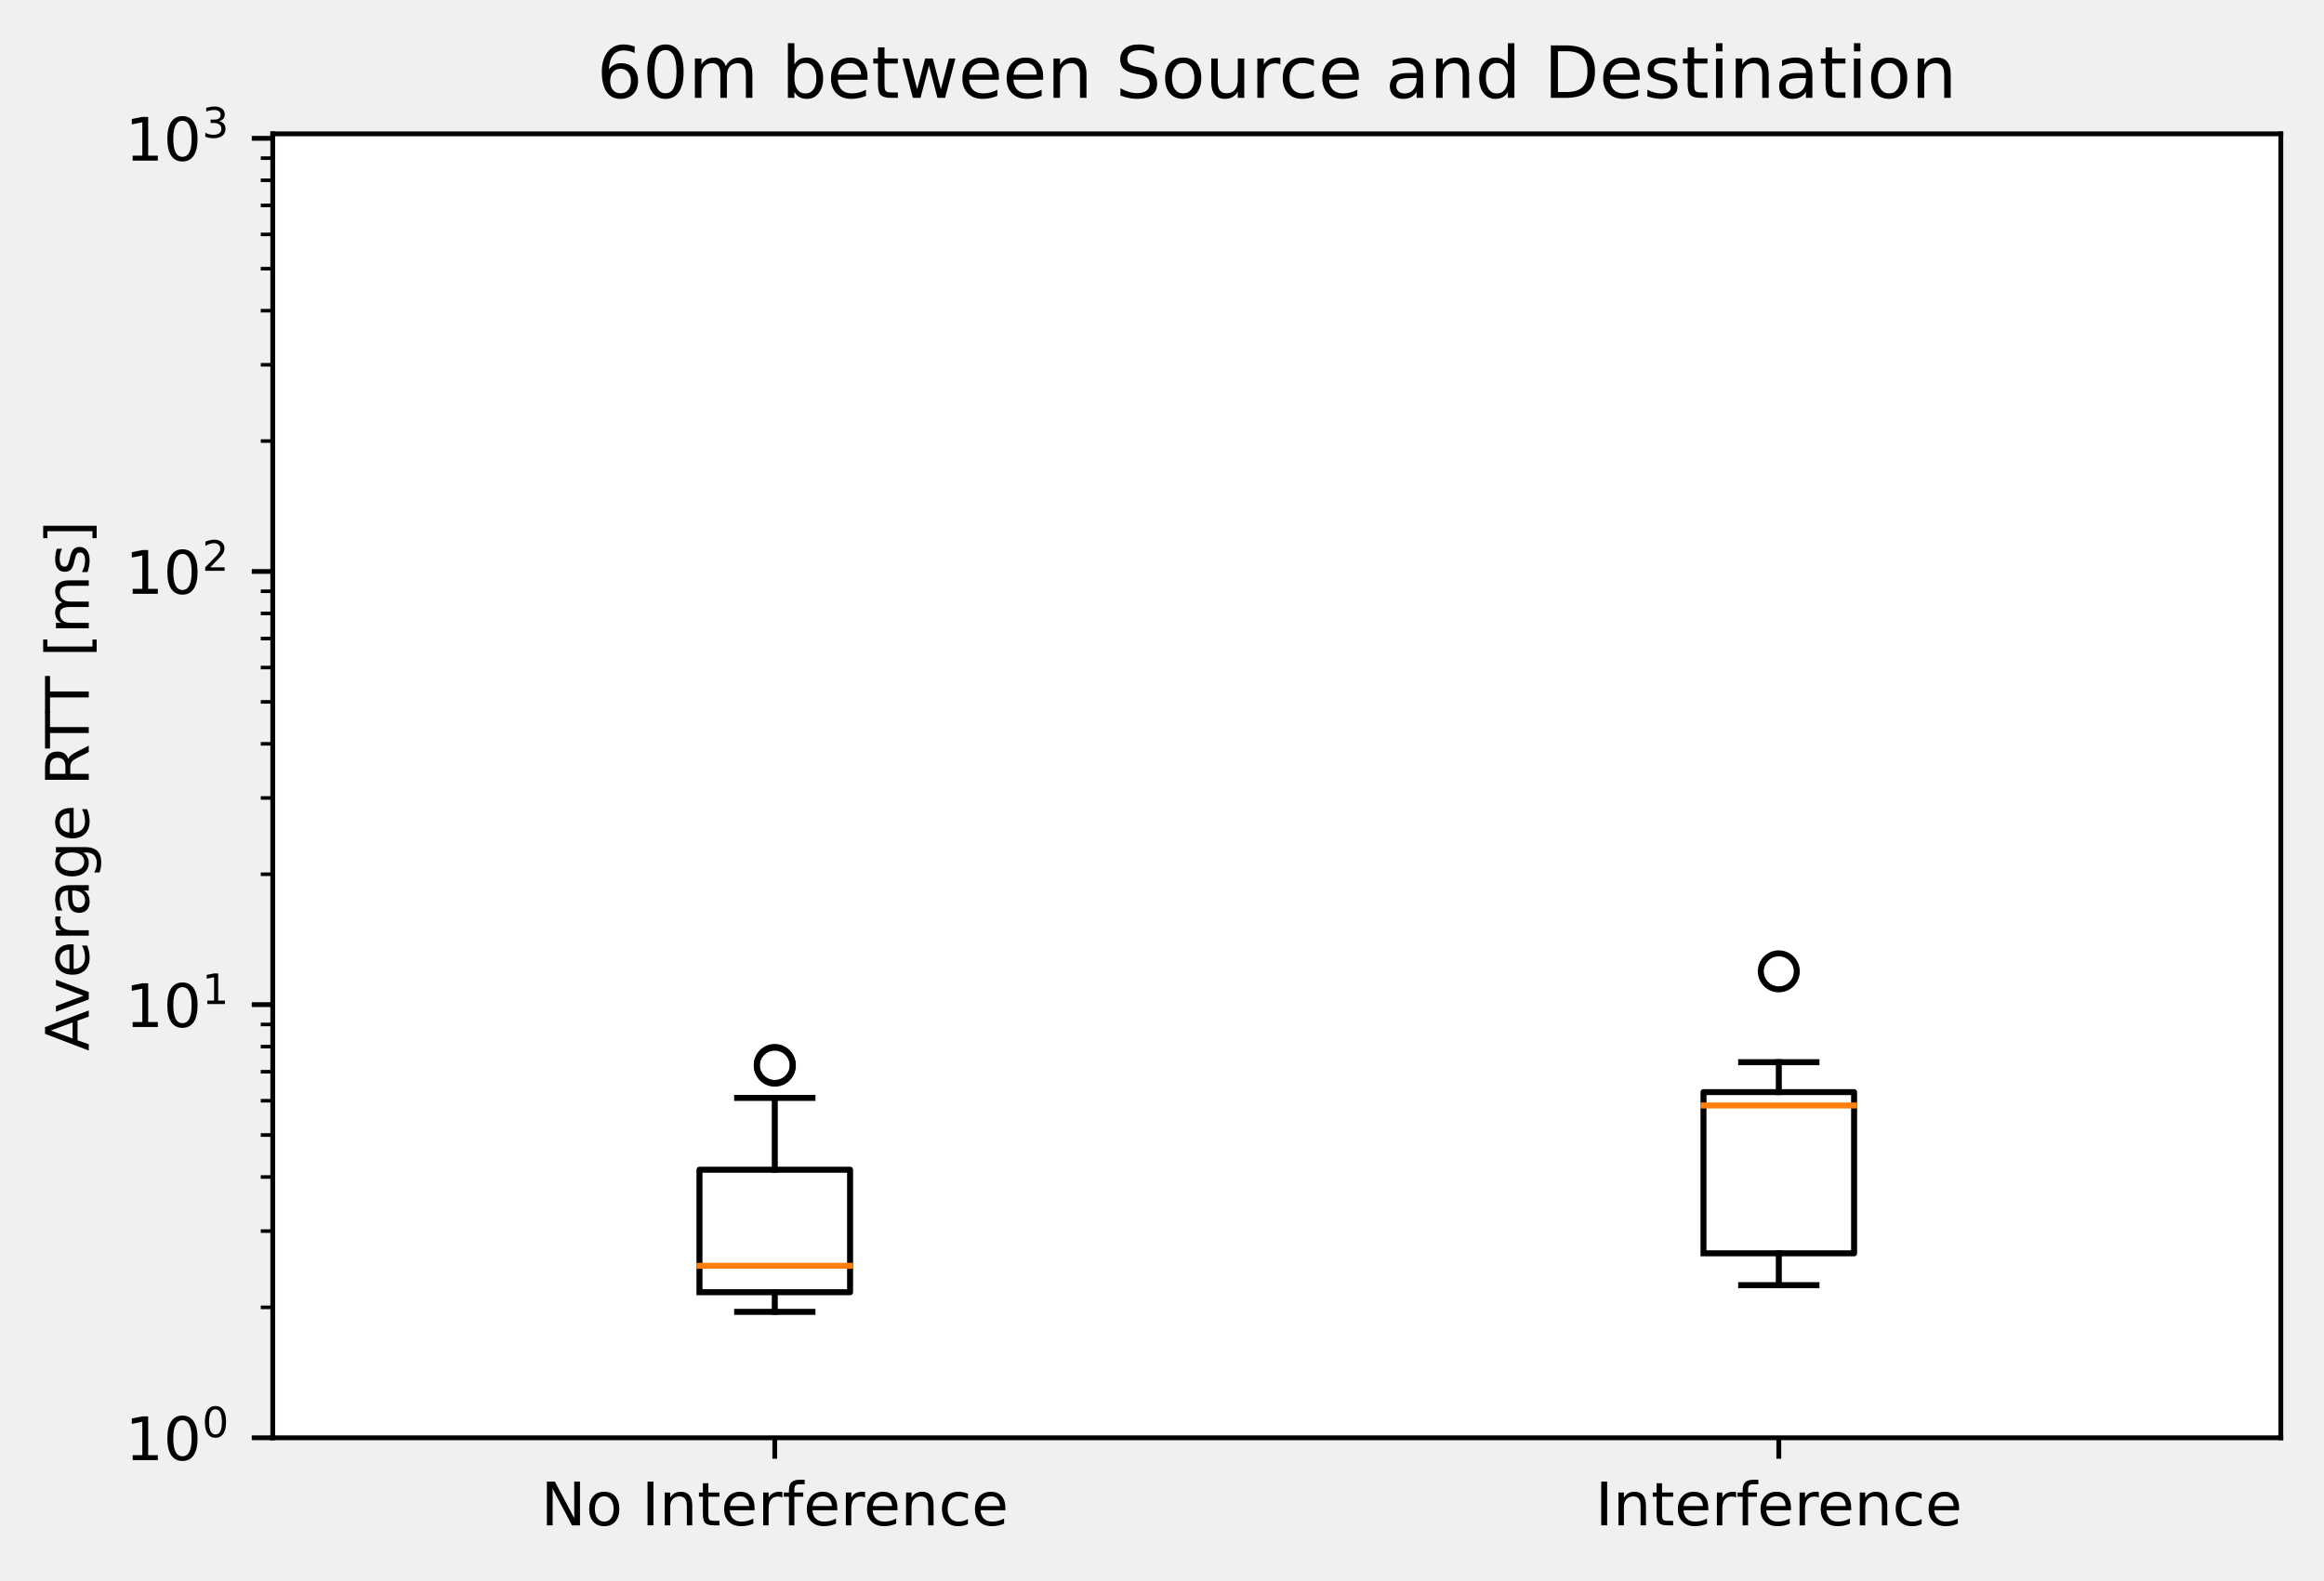
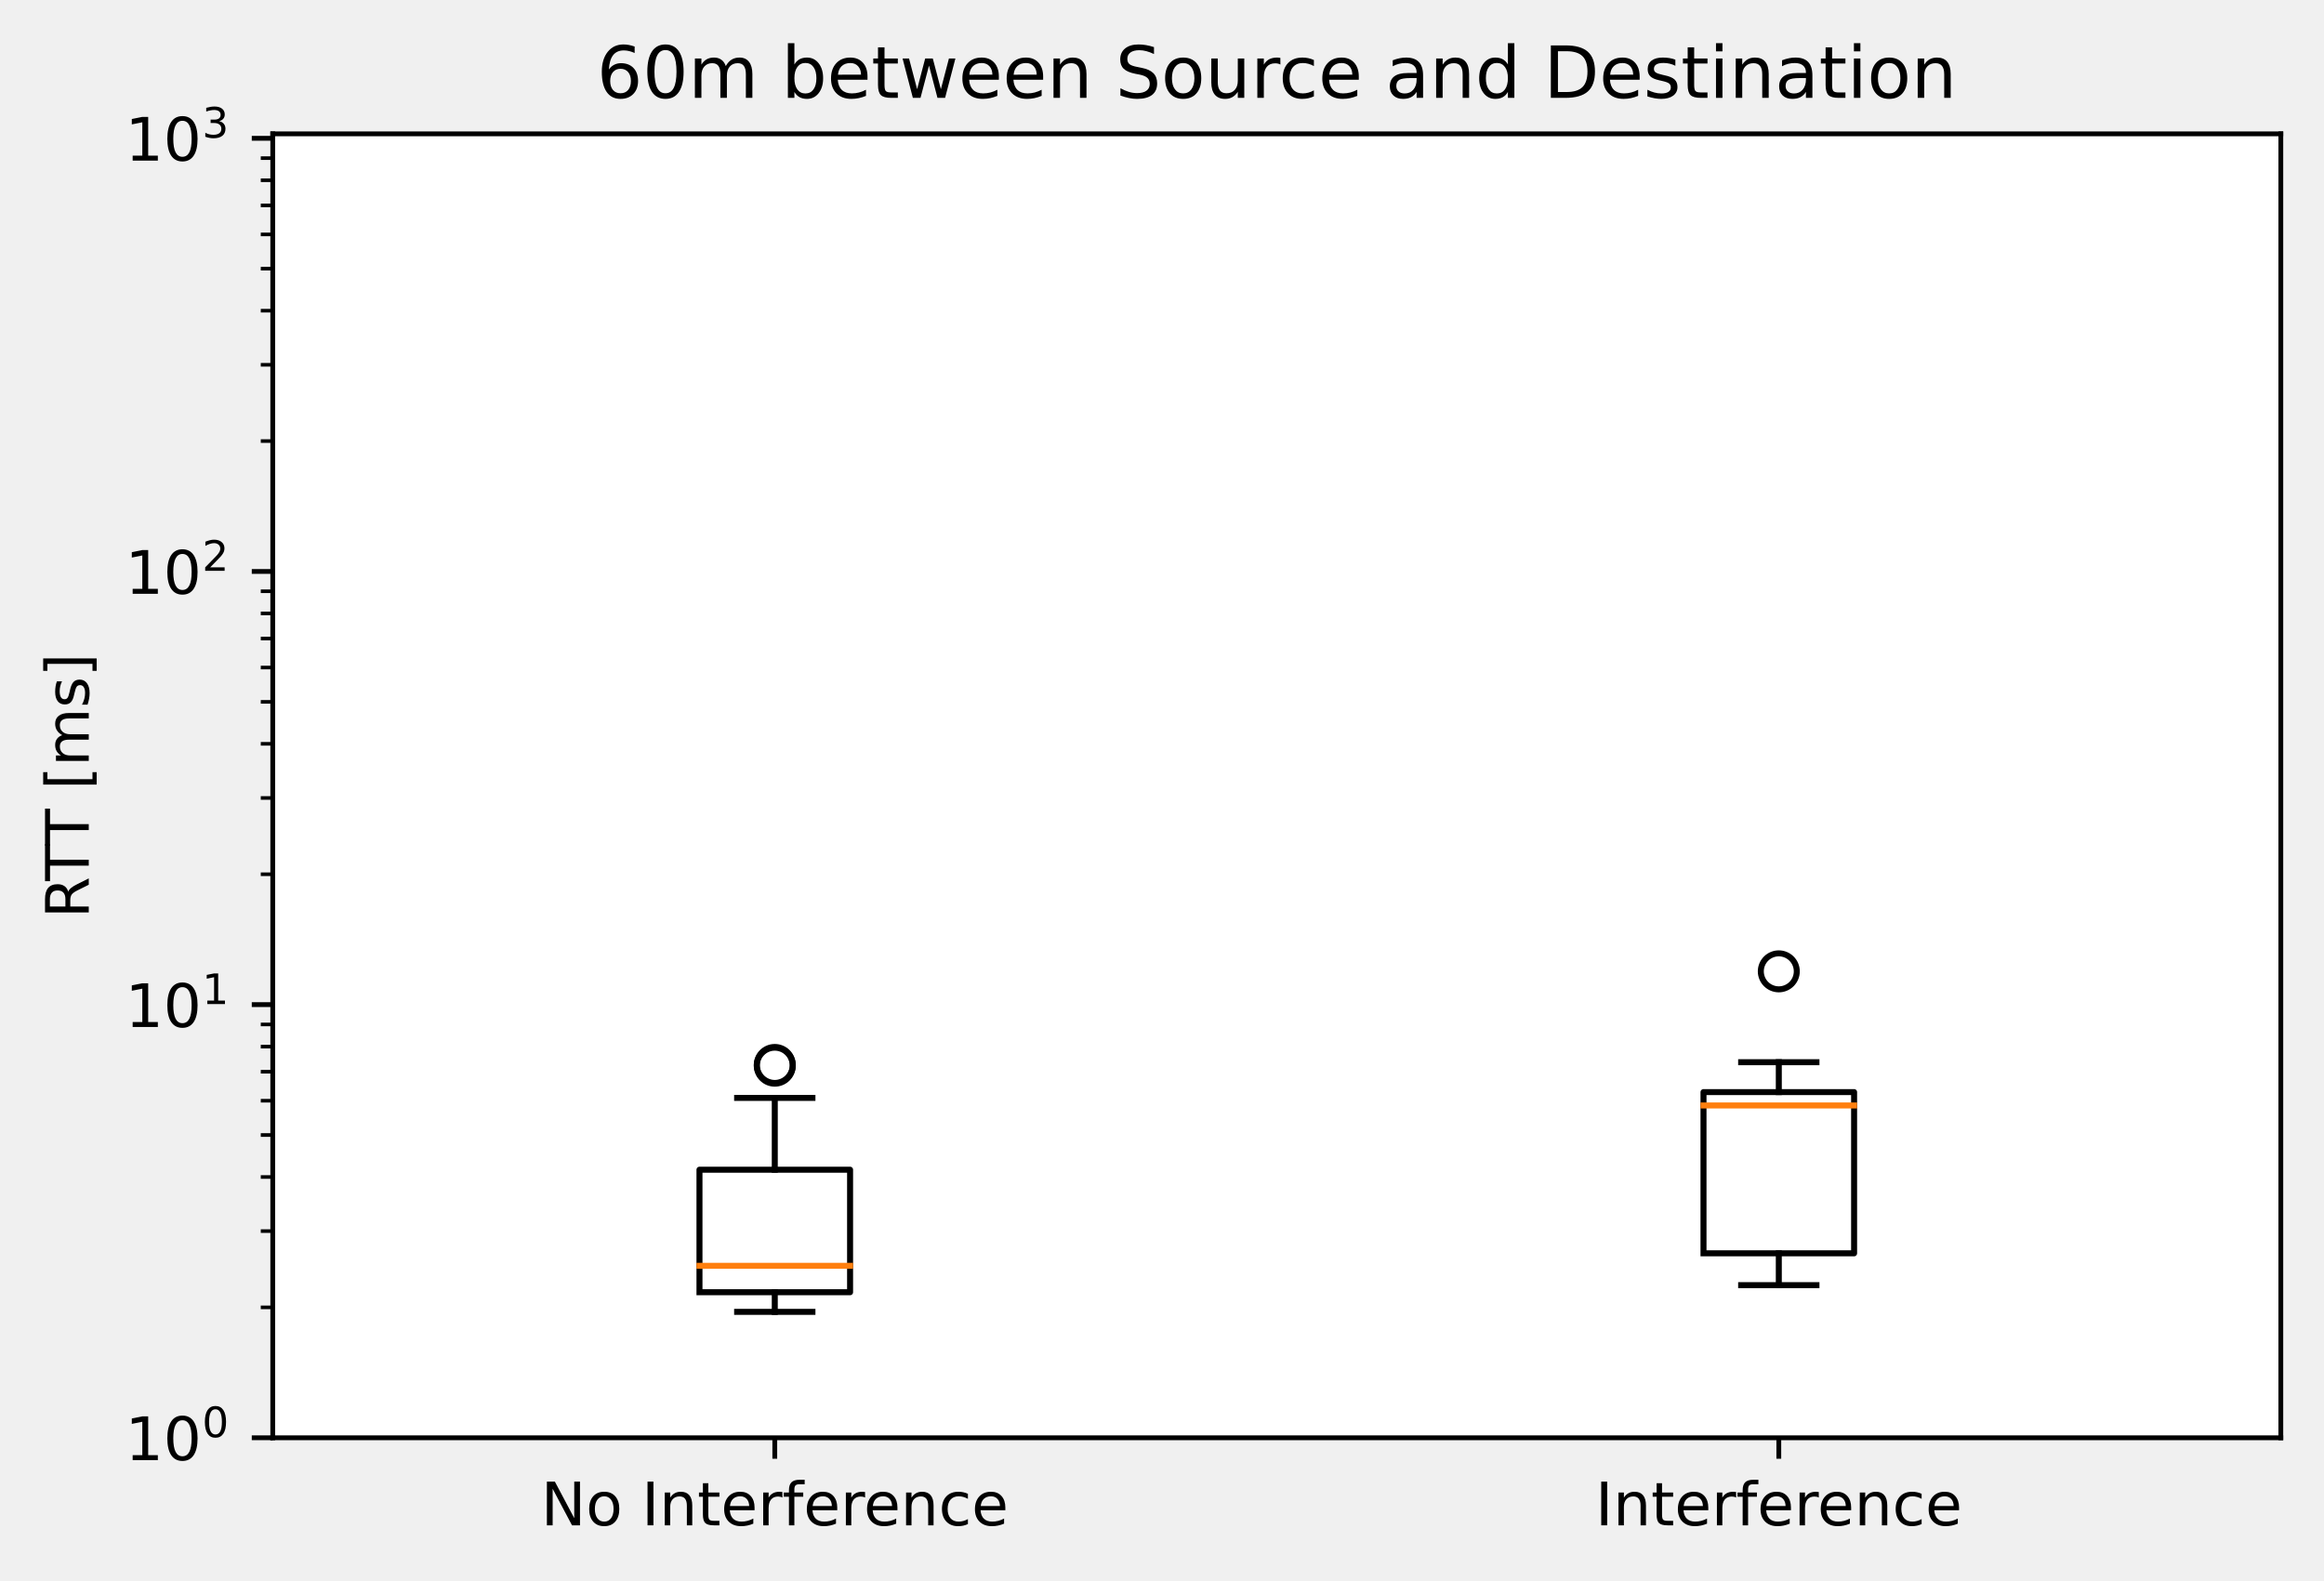
<svg xmlns="http://www.w3.org/2000/svg" xmlns:xlink="http://www.w3.org/1999/xlink" height="263.636pt" version="1.1" viewBox="0 0 387.478 263.636" width="387.478pt">
  <defs>
    <style type="text/css">*{stroke-linecap:butt;stroke-linejoin:round;}</style>
  </defs>
  <g id="figure_1">
    <g id="patch_1">
      <path d="M 0 263.636  L 387.478 263.636  L 387.478 0  L 0 0  z " style="fill:none;" />
    </g>
    <g id="axes_1">
      <g id="patch_2">
        <path d="M 45.478 239.758  L 380.278 239.758  L 380.278 22.318  L 45.478 22.318  z " style="fill:#ffffff;" />
      </g>
      <g id="matplotlib.axis_1">
        <g id="xtick_1">
          <g id="line2d_1">
            <defs>
-               <path d="M 0 0  L 0 3.5  " id="m1902d086e6" style="stroke:#000000;stroke-width:0.8;" />
+               <path d="M 0 0  L 0 3.5  " id="m631537ef4e" style="stroke:#000000;stroke-width:0.8;" />
            </defs>
            <g>
-               <use style="stroke:#000000;stroke-width:0.8;" x="129.178" xlink:href="#m1902d086e6" y="239.758" />
+               <use style="stroke:#000000;stroke-width:0.8;" x="129.178" xlink:href="#m631537ef4e" y="239.758" />
            </g>
          </g>
          <g id="text_1">
            <g transform="translate(90.20234 254.3566)scale(0.1 -0.1)">
              <defs>
                <path d="M 628 4666  L 1478 4666  L 3547 763  L 3547 4666  L 4159 4666  L 4159 0  L 3309 0  L 1241 3903  L 1241 0  L 628 0  L 628 4666  z " id="DejaVuSans-4e" transform="scale(0.015625)" />
                <path d="M 1959 3097  Q 1497 3097 1228 2736  Q 959 2375 959 1747  Q 959 1119 1226 758  Q 1494 397 1959 397  Q 2419 397 2687 759  Q 2956 1122 2956 1747  Q 2956 2369 2687 2733  Q 2419 3097 1959 3097  z M 1959 3584  Q 2709 3584 3137 3096  Q 3566 2609 3566 1747  Q 3566 888 3137 398  Q 2709 -91 1959 -91  Q 1206 -91 779 398  Q 353 888 353 1747  Q 353 2609 779 3096  Q 1206 3584 1959 3584  z " id="DejaVuSans-6f" transform="scale(0.015625)" />
                <path id="DejaVuSans-20" transform="scale(0.015625)" />
                <path d="M 628 4666  L 1259 4666  L 1259 0  L 628 0  L 628 4666  z " id="DejaVuSans-49" transform="scale(0.015625)" />
                <path d="M 3513 2113  L 3513 0  L 2938 0  L 2938 2094  Q 2938 2591 2744 2837  Q 2550 3084 2163 3084  Q 1697 3084 1428 2787  Q 1159 2491 1159 1978  L 1159 0  L 581 0  L 581 3500  L 1159 3500  L 1159 2956  Q 1366 3272 1645 3428  Q 1925 3584 2291 3584  Q 2894 3584 3203 3211  Q 3513 2838 3513 2113  z " id="DejaVuSans-6e" transform="scale(0.015625)" />
                <path d="M 1172 4494  L 1172 3500  L 2356 3500  L 2356 3053  L 1172 3053  L 1172 1153  Q 1172 725 1289 603  Q 1406 481 1766 481  L 2356 481  L 2356 0  L 1766 0  Q 1100 0 847 248  Q 594 497 594 1153  L 594 3053  L 172 3053  L 172 3500  L 594 3500  L 594 4494  L 1172 4494  z " id="DejaVuSans-74" transform="scale(0.015625)" />
                <path d="M 3597 1894  L 3597 1613  L 953 1613  Q 991 1019 1311 708  Q 1631 397 2203 397  Q 2534 397 2845 478  Q 3156 559 3463 722  L 3463 178  Q 3153 47 2828 -22  Q 2503 -91 2169 -91  Q 1331 -91 842 396  Q 353 884 353 1716  Q 353 2575 817 3079  Q 1281 3584 2069 3584  Q 2775 3584 3186 3129  Q 3597 2675 3597 1894  z M 3022 2063  Q 3016 2534 2758 2815  Q 2500 3097 2075 3097  Q 1594 3097 1305 2825  Q 1016 2553 972 2059  L 3022 2063  z " id="DejaVuSans-65" transform="scale(0.015625)" />
                <path d="M 2631 2963  Q 2534 3019 2420 3045  Q 2306 3072 2169 3072  Q 1681 3072 1420 2755  Q 1159 2438 1159 1844  L 1159 0  L 581 0  L 581 3500  L 1159 3500  L 1159 2956  Q 1341 3275 1631 3429  Q 1922 3584 2338 3584  Q 2397 3584 2469 3576  Q 2541 3569 2628 3553  L 2631 2963  z " id="DejaVuSans-72" transform="scale(0.015625)" />
                <path d="M 2375 4863  L 2375 4384  L 1825 4384  Q 1516 4384 1395 4259  Q 1275 4134 1275 3809  L 1275 3500  L 2222 3500  L 2222 3053  L 1275 3053  L 1275 0  L 697 0  L 697 3053  L 147 3053  L 147 3500  L 697 3500  L 697 3744  Q 697 4328 969 4595  Q 1241 4863 1831 4863  L 2375 4863  z " id="DejaVuSans-66" transform="scale(0.015625)" />
                <path d="M 3122 3366  L 3122 2828  Q 2878 2963 2633 3030  Q 2388 3097 2138 3097  Q 1578 3097 1268 2742  Q 959 2388 959 1747  Q 959 1106 1268 751  Q 1578 397 2138 397  Q 2388 397 2633 464  Q 2878 531 3122 666  L 3122 134  Q 2881 22 2623 -34  Q 2366 -91 2075 -91  Q 1284 -91 818 406  Q 353 903 353 1747  Q 353 2603 823 3093  Q 1294 3584 2113 3584  Q 2378 3584 2631 3529  Q 2884 3475 3122 3366  z " id="DejaVuSans-63" transform="scale(0.015625)" />
              </defs>
              <use xlink:href="#DejaVuSans-4e" />
              <use x="74.805" xlink:href="#DejaVuSans-6f" />
              <use x="135.986" xlink:href="#DejaVuSans-20" />
              <use x="167.773" xlink:href="#DejaVuSans-49" />
              <use x="197.266" xlink:href="#DejaVuSans-6e" />
              <use x="260.645" xlink:href="#DejaVuSans-74" />
              <use x="299.854" xlink:href="#DejaVuSans-65" />
              <use x="361.377" xlink:href="#DejaVuSans-72" />
              <use x="402.49" xlink:href="#DejaVuSans-66" />
              <use x="437.695" xlink:href="#DejaVuSans-65" />
              <use x="499.219" xlink:href="#DejaVuSans-72" />
              <use x="538.082" xlink:href="#DejaVuSans-65" />
              <use x="599.605" xlink:href="#DejaVuSans-6e" />
              <use x="662.984" xlink:href="#DejaVuSans-63" />
              <use x="717.965" xlink:href="#DejaVuSans-65" />
            </g>
          </g>
        </g>
        <g id="xtick_2">
          <g id="line2d_2">
            <g>
-               <use style="stroke:#000000;stroke-width:0.8;" x="296.578" xlink:href="#m1902d086e6" y="239.758" />
+               <use style="stroke:#000000;stroke-width:0.8;" x="296.578" xlink:href="#m631537ef4e" y="239.758" />
            </g>
          </g>
          <g id="text_2">
            <g transform="translate(265.9914 254.3566)scale(0.1 -0.1)">
              <use xlink:href="#DejaVuSans-49" />
              <use x="29.492" xlink:href="#DejaVuSans-6e" />
              <use x="92.871" xlink:href="#DejaVuSans-74" />
              <use x="132.08" xlink:href="#DejaVuSans-65" />
              <use x="193.604" xlink:href="#DejaVuSans-72" />
              <use x="234.717" xlink:href="#DejaVuSans-66" />
              <use x="269.922" xlink:href="#DejaVuSans-65" />
              <use x="331.445" xlink:href="#DejaVuSans-72" />
              <use x="370.309" xlink:href="#DejaVuSans-65" />
              <use x="431.832" xlink:href="#DejaVuSans-6e" />
              <use x="495.211" xlink:href="#DejaVuSans-63" />
              <use x="550.191" xlink:href="#DejaVuSans-65" />
            </g>
          </g>
        </g>
      </g>
      <g id="matplotlib.axis_2">
        <g id="ytick_1">
          <g id="line2d_3">
            <defs>
-               <path d="M 0 0  L -3.5 0  " id="m2980cf018c" style="stroke:#000000;stroke-width:0.8;" />
+               <path d="M 0 0  L -3.5 0  " id="mc0600f263d" style="stroke:#000000;stroke-width:0.8;" />
            </defs>
            <g>
-               <use style="stroke:#000000;stroke-width:0.8;" x="45.478" xlink:href="#m2980cf018c" y="239.758" />
+               <use style="stroke:#000000;stroke-width:0.8;" x="45.478" xlink:href="#mc0600f263d" y="239.758" />
            </g>
          </g>
          <g id="text_3">
            <g transform="translate(20.87813 243.5573)scale(0.1 -0.1)">
              <defs>
                <path d="M 794 531  L 1825 531  L 1825 4091  L 703 3866  L 703 4441  L 1819 4666  L 2450 4666  L 2450 531  L 3481 531  L 3481 0  L 794 0  L 794 531  z " id="DejaVuSans-31" transform="scale(0.015625)" />
                <path d="M 2034 4250  Q 1547 4250 1301 3770  Q 1056 3291 1056 2328  Q 1056 1369 1301 889  Q 1547 409 2034 409  Q 2525 409 2770 889  Q 3016 1369 3016 2328  Q 3016 3291 2770 3770  Q 2525 4250 2034 4250  z M 2034 4750  Q 2819 4750 3233 4129  Q 3647 3509 3647 2328  Q 3647 1150 3233 529  Q 2819 -91 2034 -91  Q 1250 -91 836 529  Q 422 1150 422 2328  Q 422 3509 836 4129  Q 1250 4750 2034 4750  z " id="DejaVuSans-30" transform="scale(0.015625)" />
              </defs>
              <use transform="translate(0 0.765625)" xlink:href="#DejaVuSans-31" />
              <use transform="translate(63.62305 0.765625)" xlink:href="#DejaVuSans-30" />
              <use transform="translate(128.2031 39.04688)scale(0.7)" xlink:href="#DejaVuSans-30" />
            </g>
          </g>
        </g>
        <g id="ytick_2">
          <g id="line2d_4">
            <g>
-               <use style="stroke:#000000;stroke-width:0.8;" x="45.478" xlink:href="#m2980cf018c" y="167.526" />
+               <use style="stroke:#000000;stroke-width:0.8;" x="45.478" xlink:href="#mc0600f263d" y="167.526" />
            </g>
          </g>
          <g id="text_4">
            <g transform="translate(20.87813 171.3253)scale(0.1 -0.1)">
              <use transform="translate(0 0.684375)" xlink:href="#DejaVuSans-31" />
              <use transform="translate(63.62305 0.684375)" xlink:href="#DejaVuSans-30" />
              <use transform="translate(128.2031 38.96563)scale(0.7)" xlink:href="#DejaVuSans-31" />
            </g>
          </g>
        </g>
        <g id="ytick_3">
          <g id="line2d_5">
            <g>
-               <use style="stroke:#000000;stroke-width:0.8;" x="45.478" xlink:href="#m2980cf018c" y="95.294" />
+               <use style="stroke:#000000;stroke-width:0.8;" x="45.478" xlink:href="#mc0600f263d" y="95.294" />
            </g>
          </g>
          <g id="text_5">
            <g transform="translate(20.87813 99.09333)scale(0.1 -0.1)">
              <defs>
                <path d="M 1228 531  L 3431 531  L 3431 0  L 469 0  L 469 531  Q 828 903 1448 1529  Q 2069 2156 2228 2338  Q 2531 2678 2651 2914  Q 2772 3150 2772 3378  Q 2772 3750 2511 3984  Q 2250 4219 1831 4219  Q 1534 4219 1204 4116  Q 875 4013 500 3803  L 500 4441  Q 881 4594 1212 4672  Q 1544 4750 1819 4750  Q 2544 4750 2975 4387  Q 3406 4025 3406 3419  Q 3406 3131 3298 2873  Q 3191 2616 2906 2266  Q 2828 2175 2409 1742  Q 1991 1309 1228 531  z " id="DejaVuSans-32" transform="scale(0.015625)" />
              </defs>
              <use transform="translate(0 0.765625)" xlink:href="#DejaVuSans-31" />
              <use transform="translate(63.62305 0.765625)" xlink:href="#DejaVuSans-30" />
              <use transform="translate(128.2031 39.04688)scale(0.7)" xlink:href="#DejaVuSans-32" />
            </g>
          </g>
        </g>
        <g id="ytick_4">
          <g id="line2d_6">
            <g>
-               <use style="stroke:#000000;stroke-width:0.8;" x="45.478" xlink:href="#m2980cf018c" y="23.062" />
+               <use style="stroke:#000000;stroke-width:0.8;" x="45.478" xlink:href="#mc0600f263d" y="23.062" />
            </g>
          </g>
          <g id="text_6">
            <g transform="translate(20.87813 26.86133)scale(0.1 -0.1)">
              <defs>
                <path d="M 2597 2516  Q 3050 2419 3304 2112  Q 3559 1806 3559 1356  Q 3559 666 3084 287  Q 2609 -91 1734 -91  Q 1441 -91 1130 -33  Q 819 25 488 141  L 488 750  Q 750 597 1062 519  Q 1375 441 1716 441  Q 2309 441 2620 675  Q 2931 909 2931 1356  Q 2931 1769 2642 2001  Q 2353 2234 1838 2234  L 1294 2234  L 1294 2753  L 1863 2753  Q 2328 2753 2575 2939  Q 2822 3125 2822 3475  Q 2822 3834 2567 4026  Q 2313 4219 1838 4219  Q 1578 4219 1281 4162  Q 984 4106 628 3988  L 628 4550  Q 988 4650 1302 4700  Q 1616 4750 1894 4750  Q 2613 4750 3031 4423  Q 3450 4097 3450 3541  Q 3450 3153 3228 2886  Q 3006 2619 2597 2516  z " id="DejaVuSans-33" transform="scale(0.015625)" />
              </defs>
              <use transform="translate(0 0.765625)" xlink:href="#DejaVuSans-31" />
              <use transform="translate(63.62305 0.765625)" xlink:href="#DejaVuSans-30" />
              <use transform="translate(128.2031 39.04688)scale(0.7)" xlink:href="#DejaVuSans-33" />
            </g>
          </g>
        </g>
        <g id="ytick_5">
          <g id="line2d_7">
            <defs>
-               <path d="M 0 0  L -2 0  " id="m39753f41cc" style="stroke:#000000;stroke-width:0.6;" />
+               <path d="M 0 0  L -2 0  " id="m2a5c59d746" style="stroke:#000000;stroke-width:0.6;" />
            </defs>
            <g>
-               <use style="stroke:#000000;stroke-width:0.6;" x="45.478" xlink:href="#m39753f41cc" y="218.014" />
+               <use style="stroke:#000000;stroke-width:0.6;" x="45.478" xlink:href="#m2a5c59d746" y="218.014" />
            </g>
          </g>
        </g>
        <g id="ytick_6">
          <g id="line2d_8">
            <g>
-               <use style="stroke:#000000;stroke-width:0.6;" x="45.478" xlink:href="#m39753f41cc" y="205.295" />
+               <use style="stroke:#000000;stroke-width:0.6;" x="45.478" xlink:href="#m2a5c59d746" y="205.295" />
            </g>
          </g>
        </g>
        <g id="ytick_7">
          <g id="line2d_9">
            <g>
-               <use style="stroke:#000000;stroke-width:0.6;" x="45.478" xlink:href="#m39753f41cc" y="196.27" />
+               <use style="stroke:#000000;stroke-width:0.6;" x="45.478" xlink:href="#m2a5c59d746" y="196.27" />
            </g>
          </g>
        </g>
        <g id="ytick_8">
          <g id="line2d_10">
            <g>
-               <use style="stroke:#000000;stroke-width:0.6;" x="45.478" xlink:href="#m39753f41cc" y="189.27" />
+               <use style="stroke:#000000;stroke-width:0.6;" x="45.478" xlink:href="#m2a5c59d746" y="189.27" />
            </g>
          </g>
        </g>
        <g id="ytick_9">
          <g id="line2d_11">
            <g>
-               <use style="stroke:#000000;stroke-width:0.6;" x="45.478" xlink:href="#m39753f41cc" y="183.551" />
+               <use style="stroke:#000000;stroke-width:0.6;" x="45.478" xlink:href="#m2a5c59d746" y="183.551" />
            </g>
          </g>
        </g>
        <g id="ytick_10">
          <g id="line2d_12">
            <g>
-               <use style="stroke:#000000;stroke-width:0.6;" x="45.478" xlink:href="#m39753f41cc" y="178.715" />
+               <use style="stroke:#000000;stroke-width:0.6;" x="45.478" xlink:href="#m2a5c59d746" y="178.715" />
            </g>
          </g>
        </g>
        <g id="ytick_11">
          <g id="line2d_13">
            <g>
-               <use style="stroke:#000000;stroke-width:0.6;" x="45.478" xlink:href="#m39753f41cc" y="174.526" />
+               <use style="stroke:#000000;stroke-width:0.6;" x="45.478" xlink:href="#m2a5c59d746" y="174.526" />
            </g>
          </g>
        </g>
        <g id="ytick_12">
          <g id="line2d_14">
            <g>
-               <use style="stroke:#000000;stroke-width:0.6;" x="45.478" xlink:href="#m39753f41cc" y="170.831" />
+               <use style="stroke:#000000;stroke-width:0.6;" x="45.478" xlink:href="#m2a5c59d746" y="170.831" />
            </g>
          </g>
        </g>
        <g id="ytick_13">
          <g id="line2d_15">
            <g>
-               <use style="stroke:#000000;stroke-width:0.6;" x="45.478" xlink:href="#m39753f41cc" y="145.782" />
+               <use style="stroke:#000000;stroke-width:0.6;" x="45.478" xlink:href="#m2a5c59d746" y="145.782" />
            </g>
          </g>
        </g>
        <g id="ytick_14">
          <g id="line2d_16">
            <g>
-               <use style="stroke:#000000;stroke-width:0.6;" x="45.478" xlink:href="#m39753f41cc" y="133.063" />
+               <use style="stroke:#000000;stroke-width:0.6;" x="45.478" xlink:href="#m2a5c59d746" y="133.063" />
            </g>
          </g>
        </g>
        <g id="ytick_15">
          <g id="line2d_17">
            <g>
-               <use style="stroke:#000000;stroke-width:0.6;" x="45.478" xlink:href="#m39753f41cc" y="124.038" />
+               <use style="stroke:#000000;stroke-width:0.6;" x="45.478" xlink:href="#m2a5c59d746" y="124.038" />
            </g>
          </g>
        </g>
        <g id="ytick_16">
          <g id="line2d_18">
            <g>
-               <use style="stroke:#000000;stroke-width:0.6;" x="45.478" xlink:href="#m39753f41cc" y="117.038" />
+               <use style="stroke:#000000;stroke-width:0.6;" x="45.478" xlink:href="#m2a5c59d746" y="117.038" />
            </g>
          </g>
        </g>
        <g id="ytick_17">
          <g id="line2d_19">
            <g>
-               <use style="stroke:#000000;stroke-width:0.6;" x="45.478" xlink:href="#m39753f41cc" y="111.319" />
+               <use style="stroke:#000000;stroke-width:0.6;" x="45.478" xlink:href="#m2a5c59d746" y="111.319" />
            </g>
          </g>
        </g>
        <g id="ytick_18">
          <g id="line2d_20">
            <g>
-               <use style="stroke:#000000;stroke-width:0.6;" x="45.478" xlink:href="#m39753f41cc" y="106.483" />
+               <use style="stroke:#000000;stroke-width:0.6;" x="45.478" xlink:href="#m2a5c59d746" y="106.483" />
            </g>
          </g>
        </g>
        <g id="ytick_19">
          <g id="line2d_21">
            <g>
-               <use style="stroke:#000000;stroke-width:0.6;" x="45.478" xlink:href="#m39753f41cc" y="102.294" />
+               <use style="stroke:#000000;stroke-width:0.6;" x="45.478" xlink:href="#m2a5c59d746" y="102.294" />
            </g>
          </g>
        </g>
        <g id="ytick_20">
          <g id="line2d_22">
            <g>
-               <use style="stroke:#000000;stroke-width:0.6;" x="45.478" xlink:href="#m39753f41cc" y="98.599" />
+               <use style="stroke:#000000;stroke-width:0.6;" x="45.478" xlink:href="#m2a5c59d746" y="98.599" />
            </g>
          </g>
        </g>
        <g id="ytick_21">
          <g id="line2d_23">
            <g>
-               <use style="stroke:#000000;stroke-width:0.6;" x="45.478" xlink:href="#m39753f41cc" y="73.55" />
+               <use style="stroke:#000000;stroke-width:0.6;" x="45.478" xlink:href="#m2a5c59d746" y="73.55" />
            </g>
          </g>
        </g>
        <g id="ytick_22">
          <g id="line2d_24">
            <g>
-               <use style="stroke:#000000;stroke-width:0.6;" x="45.478" xlink:href="#m39753f41cc" y="60.831" />
+               <use style="stroke:#000000;stroke-width:0.6;" x="45.478" xlink:href="#m2a5c59d746" y="60.831" />
            </g>
          </g>
        </g>
        <g id="ytick_23">
          <g id="line2d_25">
            <g>
-               <use style="stroke:#000000;stroke-width:0.6;" x="45.478" xlink:href="#m39753f41cc" y="51.806" />
+               <use style="stroke:#000000;stroke-width:0.6;" x="45.478" xlink:href="#m2a5c59d746" y="51.806" />
            </g>
          </g>
        </g>
        <g id="ytick_24">
          <g id="line2d_26">
            <g>
-               <use style="stroke:#000000;stroke-width:0.6;" x="45.478" xlink:href="#m39753f41cc" y="44.806" />
+               <use style="stroke:#000000;stroke-width:0.6;" x="45.478" xlink:href="#m2a5c59d746" y="44.806" />
            </g>
          </g>
        </g>
        <g id="ytick_25">
          <g id="line2d_27">
            <g>
-               <use style="stroke:#000000;stroke-width:0.6;" x="45.478" xlink:href="#m39753f41cc" y="39.087" />
+               <use style="stroke:#000000;stroke-width:0.6;" x="45.478" xlink:href="#m2a5c59d746" y="39.087" />
            </g>
          </g>
        </g>
        <g id="ytick_26">
          <g id="line2d_28">
            <g>
-               <use style="stroke:#000000;stroke-width:0.6;" x="45.478" xlink:href="#m39753f41cc" y="34.251" />
+               <use style="stroke:#000000;stroke-width:0.6;" x="45.478" xlink:href="#m2a5c59d746" y="34.251" />
            </g>
          </g>
        </g>
        <g id="ytick_27">
          <g id="line2d_29">
            <g>
-               <use style="stroke:#000000;stroke-width:0.6;" x="45.478" xlink:href="#m39753f41cc" y="30.062" />
+               <use style="stroke:#000000;stroke-width:0.6;" x="45.478" xlink:href="#m2a5c59d746" y="30.062" />
            </g>
          </g>
        </g>
        <g id="ytick_28">
          <g id="line2d_30">
            <g>
-               <use style="stroke:#000000;stroke-width:0.6;" x="45.478" xlink:href="#m39753f41cc" y="26.367" />
+               <use style="stroke:#000000;stroke-width:0.6;" x="45.478" xlink:href="#m2a5c59d746" y="26.367" />
            </g>
          </g>
        </g>
        <g id="text_7">
-           <g transform="translate(14.79844 175.2577)rotate(-90)scale(0.1 -0.1)">
+           <g transform="translate(14.79844 153.1358)rotate(-90)scale(0.1 -0.1)">
            <defs>
-               <path d="M 2188 4044  L 1331 1722  L 3047 1722  L 2188 4044  z M 1831 4666  L 2547 4666  L 4325 0  L 3669 0  L 3244 1197  L 1141 1197  L 716 0  L 50 0  L 1831 4666  z " id="DejaVuSans-41" transform="scale(0.015625)" />
-               <path d="M 191 3500  L 800 3500  L 1894 563  L 2988 3500  L 3597 3500  L 2284 0  L 1503 0  L 191 3500  z " id="DejaVuSans-76" transform="scale(0.015625)" />
-               <path d="M 2194 1759  Q 1497 1759 1228 1600  Q 959 1441 959 1056  Q 959 750 1161 570  Q 1363 391 1709 391  Q 2188 391 2477 730  Q 2766 1069 2766 1631  L 2766 1759  L 2194 1759  z M 3341 1997  L 3341 0  L 2766 0  L 2766 531  Q 2569 213 2275 61  Q 1981 -91 1556 -91  Q 1019 -91 701 211  Q 384 513 384 1019  Q 384 1609 779 1909  Q 1175 2209 1959 2209  L 2766 2209  L 2766 2266  Q 2766 2663 2505 2880  Q 2244 3097 1772 3097  Q 1472 3097 1187 3025  Q 903 2953 641 2809  L 641 3341  Q 956 3463 1253 3523  Q 1550 3584 1831 3584  Q 2591 3584 2966 3190  Q 3341 2797 3341 1997  z " id="DejaVuSans-61" transform="scale(0.015625)" />
-               <path d="M 2906 1791  Q 2906 2416 2648 2759  Q 2391 3103 1925 3103  Q 1463 3103 1205 2759  Q 947 2416 947 1791  Q 947 1169 1205 825  Q 1463 481 1925 481  Q 2391 481 2648 825  Q 2906 1169 2906 1791  z M 3481 434  Q 3481 -459 3084 -895  Q 2688 -1331 1869 -1331  Q 1566 -1331 1297 -1286  Q 1028 -1241 775 -1147  L 775 -588  Q 1028 -725 1275 -790  Q 1522 -856 1778 -856  Q 2344 -856 2625 -561  Q 2906 -266 2906 331  L 2906 616  Q 2728 306 2450 153  Q 2172 0 1784 0  Q 1141 0 747 490  Q 353 981 353 1791  Q 353 2603 747 3093  Q 1141 3584 1784 3584  Q 2172 3584 2450 3431  Q 2728 3278 2906 2969  L 2906 3500  L 3481 3500  L 3481 434  z " id="DejaVuSans-67" transform="scale(0.015625)" />
              <path d="M 2841 2188  Q 3044 2119 3236 1894  Q 3428 1669 3622 1275  L 4263 0  L 3584 0  L 2988 1197  Q 2756 1666 2539 1819  Q 2322 1972 1947 1972  L 1259 1972  L 1259 0  L 628 0  L 628 4666  L 2053 4666  Q 2853 4666 3247 4331  Q 3641 3997 3641 3322  Q 3641 2881 3436 2590  Q 3231 2300 2841 2188  z M 1259 4147  L 1259 2491  L 2053 2491  Q 2509 2491 2742 2702  Q 2975 2913 2975 3322  Q 2975 3731 2742 3939  Q 2509 4147 2053 4147  L 1259 4147  z " id="DejaVuSans-52" transform="scale(0.015625)" />
              <path d="M -19 4666  L 3928 4666  L 3928 4134  L 2272 4134  L 2272 0  L 1638 0  L 1638 4134  L -19 4134  L -19 4666  z " id="DejaVuSans-54" transform="scale(0.015625)" />
              <path d="M 550 4863  L 1875 4863  L 1875 4416  L 1125 4416  L 1125 -397  L 1875 -397  L 1875 -844  L 550 -844  L 550 4863  z " id="DejaVuSans-5b" transform="scale(0.015625)" />
              <path d="M 3328 2828  Q 3544 3216 3844 3400  Q 4144 3584 4550 3584  Q 5097 3584 5394 3201  Q 5691 2819 5691 2113  L 5691 0  L 5113 0  L 5113 2094  Q 5113 2597 4934 2840  Q 4756 3084 4391 3084  Q 3944 3084 3684 2787  Q 3425 2491 3425 1978  L 3425 0  L 2847 0  L 2847 2094  Q 2847 2600 2669 2842  Q 2491 3084 2119 3084  Q 1678 3084 1418 2786  Q 1159 2488 1159 1978  L 1159 0  L 581 0  L 581 3500  L 1159 3500  L 1159 2956  Q 1356 3278 1631 3431  Q 1906 3584 2284 3584  Q 2666 3584 2933 3390  Q 3200 3197 3328 2828  z " id="DejaVuSans-6d" transform="scale(0.015625)" />
              <path d="M 2834 3397  L 2834 2853  Q 2591 2978 2328 3040  Q 2066 3103 1784 3103  Q 1356 3103 1142 2972  Q 928 2841 928 2578  Q 928 2378 1081 2264  Q 1234 2150 1697 2047  L 1894 2003  Q 2506 1872 2764 1633  Q 3022 1394 3022 966  Q 3022 478 2636 193  Q 2250 -91 1575 -91  Q 1294 -91 989 -36  Q 684 19 347 128  L 347 722  Q 666 556 975 473  Q 1284 391 1588 391  Q 1994 391 2212 530  Q 2431 669 2431 922  Q 2431 1156 2273 1281  Q 2116 1406 1581 1522  L 1381 1569  Q 847 1681 609 1914  Q 372 2147 372 2553  Q 372 3047 722 3315  Q 1072 3584 1716 3584  Q 2034 3584 2315 3537  Q 2597 3491 2834 3397  z " id="DejaVuSans-73" transform="scale(0.015625)" />
              <path d="M 1947 4863  L 1947 -844  L 622 -844  L 622 -397  L 1369 -397  L 1369 4416  L 622 4416  L 622 4863  L 1947 4863  z " id="DejaVuSans-5d" transform="scale(0.015625)" />
            </defs>
-             <use xlink:href="#DejaVuSans-41" />
-             <use x="62.533" xlink:href="#DejaVuSans-76" />
-             <use x="121.713" xlink:href="#DejaVuSans-65" />
-             <use x="183.236" xlink:href="#DejaVuSans-72" />
-             <use x="224.35" xlink:href="#DejaVuSans-61" />
-             <use x="285.629" xlink:href="#DejaVuSans-67" />
-             <use x="349.105" xlink:href="#DejaVuSans-65" />
-             <use x="410.629" xlink:href="#DejaVuSans-20" />
-             <use x="442.416" xlink:href="#DejaVuSans-52" />
-             <use x="504.648" xlink:href="#DejaVuSans-54" />
-             <use x="563.982" xlink:href="#DejaVuSans-54" />
-             <use x="625.066" xlink:href="#DejaVuSans-20" />
-             <use x="656.854" xlink:href="#DejaVuSans-5b" />
-             <use x="695.867" xlink:href="#DejaVuSans-6d" />
-             <use x="793.279" xlink:href="#DejaVuSans-73" />
-             <use x="845.379" xlink:href="#DejaVuSans-5d" />
+             <use xlink:href="#DejaVuSans-52" />
+             <use x="62.232" xlink:href="#DejaVuSans-54" />
+             <use x="121.566" xlink:href="#DejaVuSans-54" />
+             <use x="182.65" xlink:href="#DejaVuSans-20" />
+             <use x="214.438" xlink:href="#DejaVuSans-5b" />
+             <use x="253.451" xlink:href="#DejaVuSans-6d" />
+             <use x="350.863" xlink:href="#DejaVuSans-73" />
+             <use x="402.963" xlink:href="#DejaVuSans-5d" />
          </g>
        </g>
      </g>
      <g id="line2d_31">
-         <path clip-path="url(#pa665542c61)" d="M 116.623 215.484  L 141.733 215.484  L 141.733 195.055  L 116.623 195.055  L 116.623 215.484  " style="fill:none;stroke:#000000;stroke-linecap:square;" />
+         <path clip-path="url(#pa815d6245b)" d="M 116.623 215.484  L 141.733 215.484  L 141.733 195.055  L 116.623 195.055  L 116.623 215.484  " style="fill:none;stroke:#000000;stroke-linecap:square;" />
      </g>
      <g id="line2d_32">
-         <path clip-path="url(#pa665542c61)" d="M 129.178 215.484  L 129.178 218.76  " style="fill:none;stroke:#000000;stroke-linecap:square;" />
+         <path clip-path="url(#pa815d6245b)" d="M 129.178 215.484  L 129.178 218.76  " style="fill:none;stroke:#000000;stroke-linecap:square;" />
      </g>
      <g id="line2d_33">
-         <path clip-path="url(#pa665542c61)" d="M 129.178 195.055  L 129.178 183.084  " style="fill:none;stroke:#000000;stroke-linecap:square;" />
+         <path clip-path="url(#pa815d6245b)" d="M 129.178 195.055  L 129.178 183.084  " style="fill:none;stroke:#000000;stroke-linecap:square;" />
      </g>
      <g id="line2d_34">
-         <path clip-path="url(#pa665542c61)" d="M 122.901 218.76  L 135.456 218.76  " style="fill:none;stroke:#000000;stroke-linecap:square;" />
+         <path clip-path="url(#pa815d6245b)" d="M 122.901 218.76  L 135.456 218.76  " style="fill:none;stroke:#000000;stroke-linecap:square;" />
      </g>
      <g id="line2d_35">
-         <path clip-path="url(#pa665542c61)" d="M 122.901 183.084  L 135.456 183.084  " style="fill:none;stroke:#000000;stroke-linecap:square;" />
+         <path clip-path="url(#pa815d6245b)" d="M 122.901 183.084  L 135.456 183.084  " style="fill:none;stroke:#000000;stroke-linecap:square;" />
      </g>
      <g id="line2d_36">
        <defs>
-           <path d="M 0 3  C 0.796 3 1.559 2.684 2.121 2.121  C 2.684 1.559 3 0.796 3 0  C 3 -0.796 2.684 -1.559 2.121 -2.121  C 1.559 -2.684 0.796 -3 0 -3  C -0.796 -3 -1.559 -2.684 -2.121 -2.121  C -2.684 -1.559 -3 -0.796 -3 0  C -3 0.796 -2.684 1.559 -2.121 2.121  C -1.559 2.684 -0.796 3 0 3  z " id="m19430d29d5" style="stroke:#000000;" />
+           <path d="M 0 3  C 0.796 3 1.559 2.684 2.121 2.121  C 2.684 1.559 3 0.796 3 0  C 3 -0.796 2.684 -1.559 2.121 -2.121  C 1.559 -2.684 0.796 -3 0 -3  C -0.796 -3 -1.559 -2.684 -2.121 -2.121  C -2.684 -1.559 -3 -0.796 -3 0  C -3 0.796 -2.684 1.559 -2.121 2.121  C -1.559 2.684 -0.796 3 0 3  z " id="m022275ecb4" style="stroke:#000000;" />
        </defs>
-         <g clip-path="url(#pa665542c61)">
-           <use style="fill-opacity:0;stroke:#000000;" x="129.178" xlink:href="#m19430d29d5" y="177.588" />
-           <use style="fill-opacity:0;stroke:#000000;" x="129.178" xlink:href="#m19430d29d5" y="177.705" />
+         <g clip-path="url(#pa815d6245b)">
+           <use style="fill-opacity:0;stroke:#000000;" x="129.178" xlink:href="#m022275ecb4" y="177.588" />
+           <use style="fill-opacity:0;stroke:#000000;" x="129.178" xlink:href="#m022275ecb4" y="177.705" />
        </g>
      </g>
      <g id="line2d_37">
-         <path clip-path="url(#pa665542c61)" d="M 284.023 208.997  L 309.133 208.997  L 309.133 182.115  L 284.023 182.115  L 284.023 208.997  " style="fill:none;stroke:#000000;stroke-linecap:square;" />
+         <path clip-path="url(#pa815d6245b)" d="M 284.023 208.997  L 309.133 208.997  L 309.133 182.115  L 284.023 182.115  L 284.023 208.997  " style="fill:none;stroke:#000000;stroke-linecap:square;" />
      </g>
      <g id="line2d_38">
-         <path clip-path="url(#pa665542c61)" d="M 296.578 208.997  L 296.578 214.305  " style="fill:none;stroke:#000000;stroke-linecap:square;" />
+         <path clip-path="url(#pa815d6245b)" d="M 296.578 208.997  L 296.578 214.305  " style="fill:none;stroke:#000000;stroke-linecap:square;" />
      </g>
      <g id="line2d_39">
-         <path clip-path="url(#pa665542c61)" d="M 296.578 182.115  L 296.578 177.133  " style="fill:none;stroke:#000000;stroke-linecap:square;" />
+         <path clip-path="url(#pa815d6245b)" d="M 296.578 182.115  L 296.578 177.133  " style="fill:none;stroke:#000000;stroke-linecap:square;" />
      </g>
      <g id="line2d_40">
-         <path clip-path="url(#pa665542c61)" d="M 290.301 214.305  L 302.856 214.305  " style="fill:none;stroke:#000000;stroke-linecap:square;" />
+         <path clip-path="url(#pa815d6245b)" d="M 290.301 214.305  L 302.856 214.305  " style="fill:none;stroke:#000000;stroke-linecap:square;" />
      </g>
      <g id="line2d_41">
-         <path clip-path="url(#pa665542c61)" d="M 290.301 177.133  L 302.856 177.133  " style="fill:none;stroke:#000000;stroke-linecap:square;" />
+         <path clip-path="url(#pa815d6245b)" d="M 290.301 177.133  L 302.856 177.133  " style="fill:none;stroke:#000000;stroke-linecap:square;" />
      </g>
      <g id="line2d_42">
-         <g clip-path="url(#pa665542c61)">
-           <use style="fill-opacity:0;stroke:#000000;" x="296.578" xlink:href="#m19430d29d5" y="161.977" />
+         <g clip-path="url(#pa815d6245b)">
+           <use style="fill-opacity:0;stroke:#000000;" x="296.578" xlink:href="#m022275ecb4" y="161.977" />
        </g>
      </g>
      <g id="line2d_43">
-         <path clip-path="url(#pa665542c61)" d="M 116.623 211.077  L 141.733 211.077  " style="fill:none;stroke:#ff7f0e;stroke-linecap:square;" />
+         <path clip-path="url(#pa815d6245b)" d="M 116.623 211.077  L 141.733 211.077  " style="fill:none;stroke:#ff7f0e;stroke-linecap:square;" />
      </g>
      <g id="line2d_44">
-         <path clip-path="url(#pa665542c61)" d="M 284.023 184.34  L 309.133 184.34  " style="fill:none;stroke:#ff7f0e;stroke-linecap:square;" />
+         <path clip-path="url(#pa815d6245b)" d="M 284.023 184.34  L 309.133 184.34  " style="fill:none;stroke:#ff7f0e;stroke-linecap:square;" />
      </g>
      <g id="patch_3">
        <path d="M 45.478 239.758  L 45.478 22.318  " style="fill:none;stroke:#000000;stroke-linecap:square;stroke-linejoin:miter;stroke-width:0.8;" />
      </g>
      <g id="patch_4">
        <path d="M 380.278 239.758  L 380.278 22.318  " style="fill:none;stroke:#000000;stroke-linecap:square;stroke-linejoin:miter;stroke-width:0.8;" />
      </g>
      <g id="patch_5">
        <path d="M 45.478 239.758  L 380.278 239.758  " style="fill:none;stroke:#000000;stroke-linecap:square;stroke-linejoin:miter;stroke-width:0.8;" />
      </g>
      <g id="patch_6">
        <path d="M 45.478 22.318  L 380.278 22.318  " style="fill:none;stroke:#000000;stroke-linecap:square;stroke-linejoin:miter;stroke-width:0.8;" />
      </g>
      <g id="text_8">
        <g transform="translate(99.5025 16.31812)scale(0.12 -0.12)">
          <defs>
            <path d="M 2113 2584  Q 1688 2584 1439 2293  Q 1191 2003 1191 1497  Q 1191 994 1439 701  Q 1688 409 2113 409  Q 2538 409 2786 701  Q 3034 994 3034 1497  Q 3034 2003 2786 2293  Q 2538 2584 2113 2584  z M 3366 4563  L 3366 3988  Q 3128 4100 2886 4159  Q 2644 4219 2406 4219  Q 1781 4219 1451 3797  Q 1122 3375 1075 2522  Q 1259 2794 1537 2939  Q 1816 3084 2150 3084  Q 2853 3084 3261 2657  Q 3669 2231 3669 1497  Q 3669 778 3244 343  Q 2819 -91 2113 -91  Q 1303 -91 875 529  Q 447 1150 447 2328  Q 447 3434 972 4092  Q 1497 4750 2381 4750  Q 2619 4750 2861 4703  Q 3103 4656 3366 4563  z " id="DejaVuSans-36" transform="scale(0.015625)" />
            <path d="M 3116 1747  Q 3116 2381 2855 2742  Q 2594 3103 2138 3103  Q 1681 3103 1420 2742  Q 1159 2381 1159 1747  Q 1159 1113 1420 752  Q 1681 391 2138 391  Q 2594 391 2855 752  Q 3116 1113 3116 1747  z M 1159 2969  Q 1341 3281 1617 3432  Q 1894 3584 2278 3584  Q 2916 3584 3314 3078  Q 3713 2572 3713 1747  Q 3713 922 3314 415  Q 2916 -91 2278 -91  Q 1894 -91 1617 61  Q 1341 213 1159 525  L 1159 0  L 581 0  L 581 4863  L 1159 4863  L 1159 2969  z " id="DejaVuSans-62" transform="scale(0.015625)" />
            <path d="M 269 3500  L 844 3500  L 1563 769  L 2278 3500  L 2956 3500  L 3675 769  L 4391 3500  L 4966 3500  L 4050 0  L 3372 0  L 2619 2869  L 1863 0  L 1184 0  L 269 3500  z " id="DejaVuSans-77" transform="scale(0.015625)" />
            <path d="M 3425 4513  L 3425 3897  Q 3066 4069 2747 4153  Q 2428 4238 2131 4238  Q 1616 4238 1336 4038  Q 1056 3838 1056 3469  Q 1056 3159 1242 3001  Q 1428 2844 1947 2747  L 2328 2669  Q 3034 2534 3370 2195  Q 3706 1856 3706 1288  Q 3706 609 3251 259  Q 2797 -91 1919 -91  Q 1588 -91 1214 -16  Q 841 59 441 206  L 441 856  Q 825 641 1194 531  Q 1563 422 1919 422  Q 2459 422 2753 634  Q 3047 847 3047 1241  Q 3047 1584 2836 1778  Q 2625 1972 2144 2069  L 1759 2144  Q 1053 2284 737 2584  Q 422 2884 422 3419  Q 422 4038 858 4394  Q 1294 4750 2059 4750  Q 2388 4750 2728 4690  Q 3069 4631 3425 4513  z " id="DejaVuSans-53" transform="scale(0.015625)" />
            <path d="M 544 1381  L 544 3500  L 1119 3500  L 1119 1403  Q 1119 906 1312 657  Q 1506 409 1894 409  Q 2359 409 2629 706  Q 2900 1003 2900 1516  L 2900 3500  L 3475 3500  L 3475 0  L 2900 0  L 2900 538  Q 2691 219 2414 64  Q 2138 -91 1772 -91  Q 1169 -91 856 284  Q 544 659 544 1381  z M 1991 3584  L 1991 3584  z " id="DejaVuSans-75" transform="scale(0.015625)" />
+             <path d="M 2194 1759  Q 1497 1759 1228 1600  Q 959 1441 959 1056  Q 959 750 1161 570  Q 1363 391 1709 391  Q 2188 391 2477 730  Q 2766 1069 2766 1631  L 2766 1759  L 2194 1759  z M 3341 1997  L 3341 0  L 2766 0  L 2766 531  Q 2569 213 2275 61  Q 1981 -91 1556 -91  Q 1019 -91 701 211  Q 384 513 384 1019  Q 384 1609 779 1909  Q 1175 2209 1959 2209  L 2766 2209  L 2766 2266  Q 2766 2663 2505 2880  Q 2244 3097 1772 3097  Q 1472 3097 1187 3025  Q 903 2953 641 2809  L 641 3341  Q 956 3463 1253 3523  Q 1550 3584 1831 3584  Q 2591 3584 2966 3190  Q 3341 2797 3341 1997  z " id="DejaVuSans-61" transform="scale(0.015625)" />
            <path d="M 2906 2969  L 2906 4863  L 3481 4863  L 3481 0  L 2906 0  L 2906 525  Q 2725 213 2448 61  Q 2172 -91 1784 -91  Q 1150 -91 751 415  Q 353 922 353 1747  Q 353 2572 751 3078  Q 1150 3584 1784 3584  Q 2172 3584 2448 3432  Q 2725 3281 2906 2969  z M 947 1747  Q 947 1113 1208 752  Q 1469 391 1925 391  Q 2381 391 2643 752  Q 2906 1113 2906 1747  Q 2906 2381 2643 2742  Q 2381 3103 1925 3103  Q 1469 3103 1208 2742  Q 947 2381 947 1747  z " id="DejaVuSans-64" transform="scale(0.015625)" />
            <path d="M 1259 4147  L 1259 519  L 2022 519  Q 2988 519 3436 956  Q 3884 1394 3884 2338  Q 3884 3275 3436 3711  Q 2988 4147 2022 4147  L 1259 4147  z M 628 4666  L 1925 4666  Q 3281 4666 3915 4102  Q 4550 3538 4550 2338  Q 4550 1131 3912 565  Q 3275 0 1925 0  L 628 0  L 628 4666  z " id="DejaVuSans-44" transform="scale(0.015625)" />
            <path d="M 603 3500  L 1178 3500  L 1178 0  L 603 0  L 603 3500  z M 603 4863  L 1178 4863  L 1178 4134  L 603 4134  L 603 4863  z " id="DejaVuSans-69" transform="scale(0.015625)" />
          </defs>
          <use xlink:href="#DejaVuSans-36" />
          <use x="63.623" xlink:href="#DejaVuSans-30" />
          <use x="127.246" xlink:href="#DejaVuSans-6d" />
          <use x="224.658" xlink:href="#DejaVuSans-20" />
          <use x="256.445" xlink:href="#DejaVuSans-62" />
          <use x="319.922" xlink:href="#DejaVuSans-65" />
          <use x="381.445" xlink:href="#DejaVuSans-74" />
          <use x="420.654" xlink:href="#DejaVuSans-77" />
          <use x="502.441" xlink:href="#DejaVuSans-65" />
          <use x="563.965" xlink:href="#DejaVuSans-65" />
          <use x="625.488" xlink:href="#DejaVuSans-6e" />
          <use x="688.867" xlink:href="#DejaVuSans-20" />
          <use x="720.654" xlink:href="#DejaVuSans-53" />
          <use x="784.131" xlink:href="#DejaVuSans-6f" />
          <use x="845.312" xlink:href="#DejaVuSans-75" />
          <use x="908.691" xlink:href="#DejaVuSans-72" />
          <use x="947.555" xlink:href="#DejaVuSans-63" />
          <use x="1002.535" xlink:href="#DejaVuSans-65" />
          <use x="1064.059" xlink:href="#DejaVuSans-20" />
          <use x="1095.846" xlink:href="#DejaVuSans-61" />
          <use x="1157.125" xlink:href="#DejaVuSans-6e" />
          <use x="1220.504" xlink:href="#DejaVuSans-64" />
          <use x="1283.98" xlink:href="#DejaVuSans-20" />
          <use x="1315.768" xlink:href="#DejaVuSans-44" />
          <use x="1392.77" xlink:href="#DejaVuSans-65" />
          <use x="1454.293" xlink:href="#DejaVuSans-73" />
          <use x="1506.393" xlink:href="#DejaVuSans-74" />
          <use x="1545.602" xlink:href="#DejaVuSans-69" />
          <use x="1573.385" xlink:href="#DejaVuSans-6e" />
          <use x="1636.764" xlink:href="#DejaVuSans-61" />
          <use x="1698.043" xlink:href="#DejaVuSans-74" />
          <use x="1737.252" xlink:href="#DejaVuSans-69" />
          <use x="1765.035" xlink:href="#DejaVuSans-6f" />
          <use x="1826.217" xlink:href="#DejaVuSans-6e" />
        </g>
      </g>
    </g>
  </g>
  <defs>
-     <clipPath id="pa665542c61">
+     <clipPath id="pa815d6245b">
      <rect height="217.44" width="334.8" x="45.478" y="22.318" />
    </clipPath>
  </defs>
</svg>
